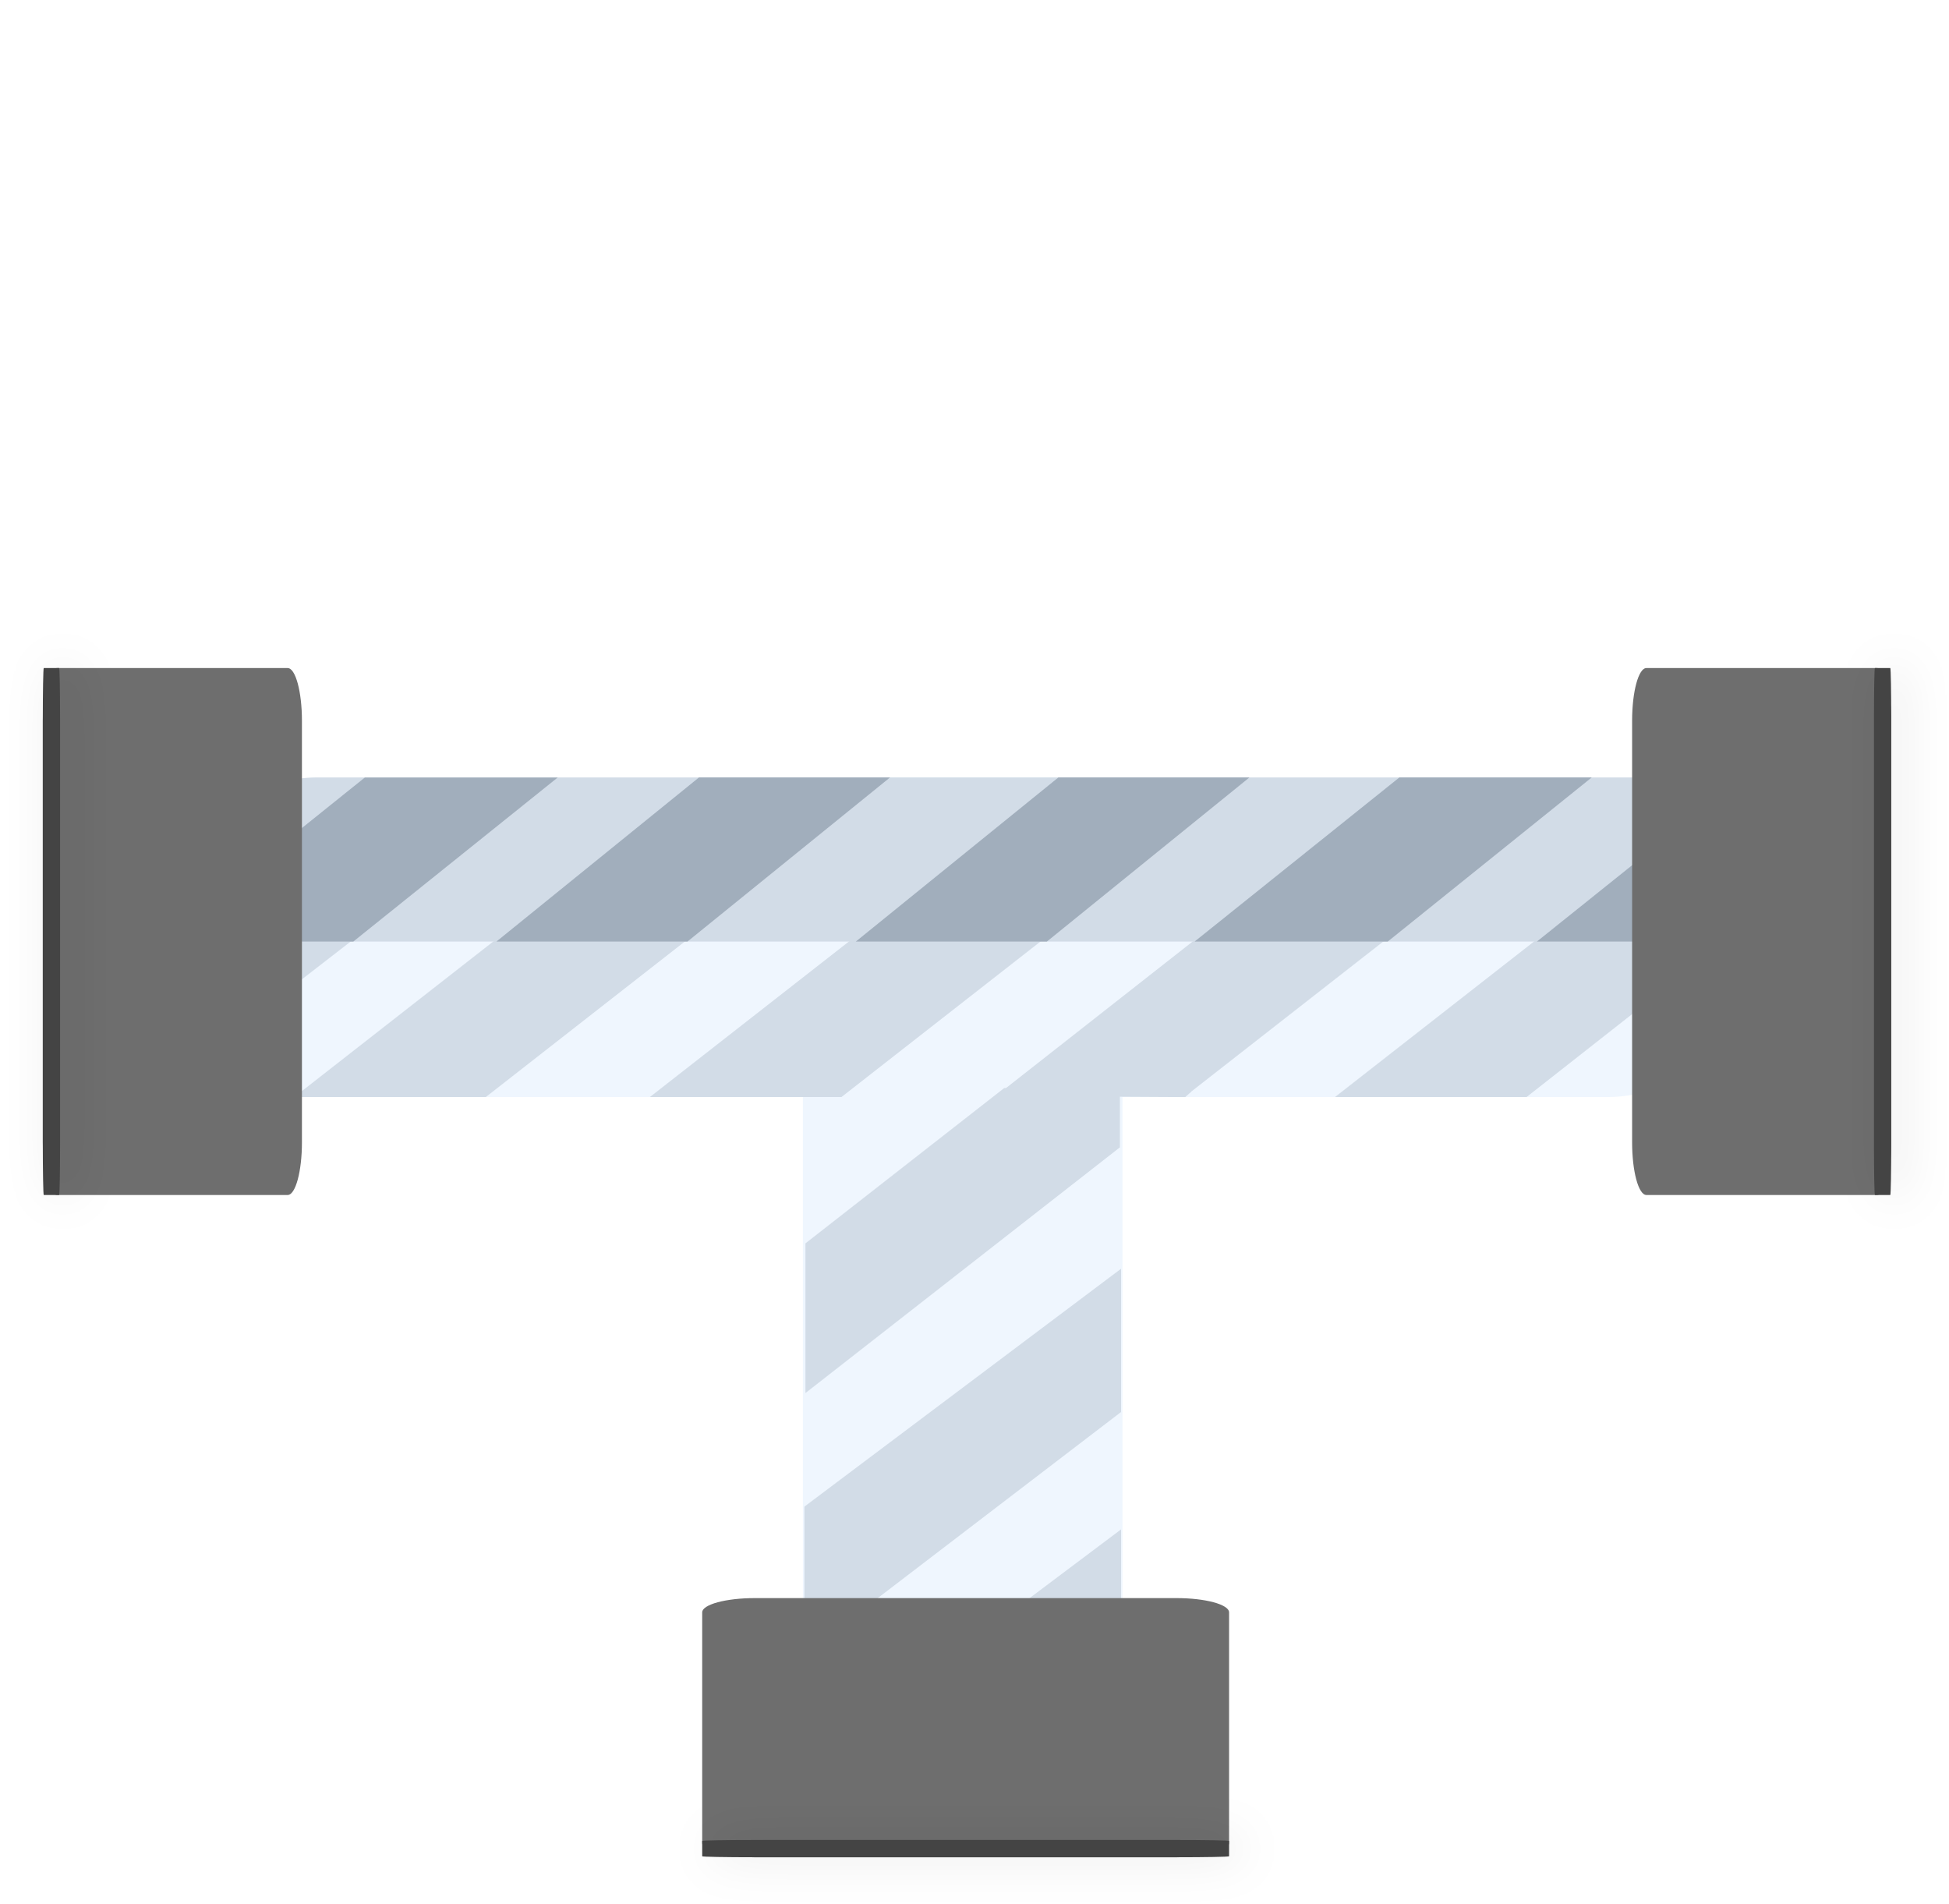
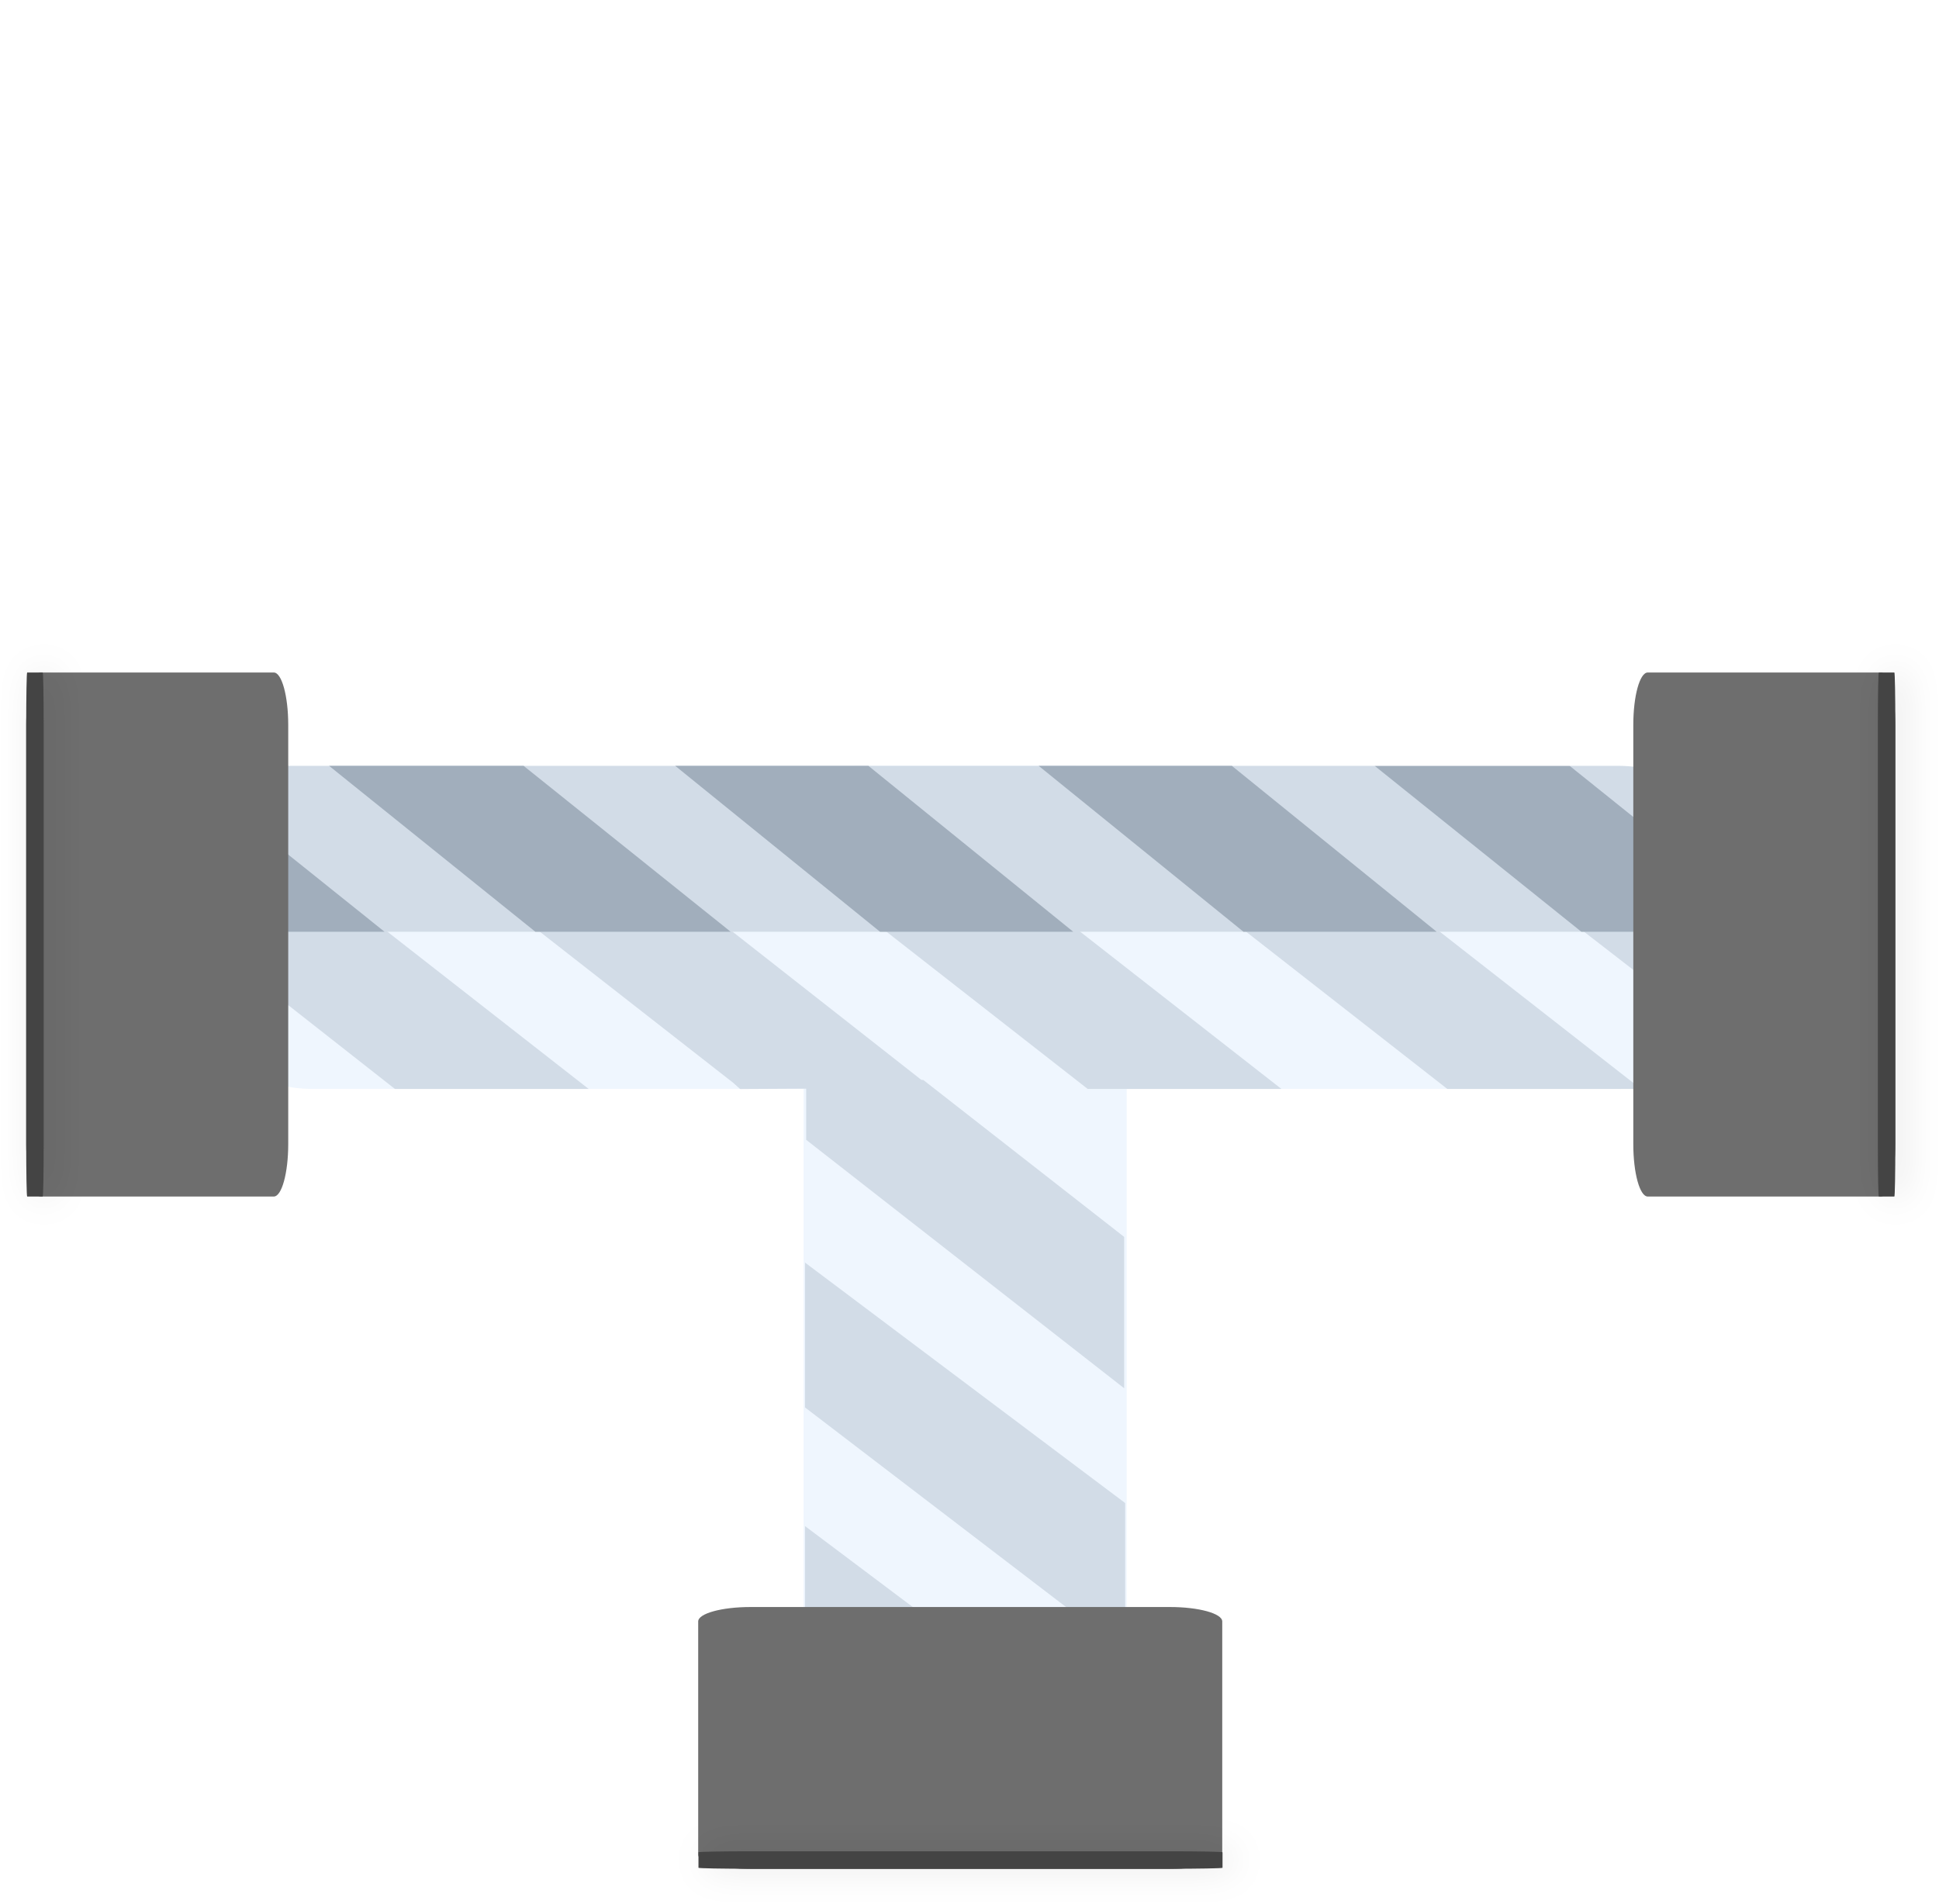
- <svg xmlns="http://www.w3.org/2000/svg" width="171" height="167" viewBox="0 0 171 167" fill="none">
-   <path d="M70.445 116.888L70.445 112.836L70.445 102.257L70.445 85.862L70.445 79.729L70.741 71.559C71.408 69.601 73.115 68.204 75.118 68.204L93.811 68.204C96.391 68.204 98.484 70.521 98.484 73.375L98.484 102.257L98.484 109.037L98.484 116.888L98.484 133.283L98.484 140.239L98.484 147.914L98.484 150.94C98.484 153.795 96.391 156.111 93.811 156.111L75.118 156.111C72.539 156.111 70.445 153.795 70.445 150.94L70.445 116.888Z" fill="#EFF6FE" />
-   <path d="M77.529 68.392L83.443 68.392L98.885 68.392L122.817 68.392L131.769 68.392L143.695 68.686C146.553 69.348 148.591 71.043 148.591 73.033L148.591 91.599C148.591 94.161 145.209 96.24 141.043 96.24L98.885 96.24L88.987 96.24L77.529 96.24L53.596 96.24L43.443 96.24L32.241 96.24L27.822 96.24C23.656 96.24 20.274 94.161 20.274 91.599L20.274 73.033C20.274 70.471 23.656 68.392 27.822 68.392L77.529 68.392Z" fill="#EFF6FE" />
-   <path d="M77.562 68.203L85.857 68.203L98.93 68.203L122.875 68.203L127.068 68.203L143.783 68.203C146.643 68.888 148.664 70.945 148.664 73.002L148.664 82.602L20.276 82.602L20.276 73.002C20.276 70.353 23.659 68.203 27.828 68.203L77.562 68.203Z" fill="#D2DCE7" />
-   <path d="M92.664 68.391L109.472 68.391L73.829 96.24L57.02 96.24L92.664 68.391Z" fill="#D2DCE7" />
-   <path d="M61.461 68.391L78.269 68.391L42.625 96.24L25.817 96.24L61.461 68.391Z" fill="#D2DCE7" />
-   <path d="M122.74 68.391L137.085 68.391C137.818 68.391 138.523 68.497 139.172 68.685L103.905 96.24L88.223 95.484L122.74 68.391Z" fill="#D2DCE7" />
-   <path d="M88.102 95.456L102.447 95.456C103.179 95.456 103.884 95.561 104.534 95.75L103.991 96.243L103.616 96.243L98.258 96.213L98.258 100.653L70.668 122.209L70.668 109.077L88.102 95.456Z" fill="#D2DCE7" />
-   <path d="M152.774 68.391L159.926 69.719C160.658 69.719 164.157 71.803 164.806 71.992L133.938 96.24L117.13 96.24L152.774 68.391Z" fill="#D2DCE7" />
-   <mask id="mask0" mask-type="alpha" maskUnits="userSpaceOnUse" x="70" y="26" width="29" height="131">
-     <path d="M70.579 98.25L70.579 92.281L70.579 76.695L70.579 52.539L70.579 43.503L70.872 31.466C71.533 28.581 73.224 26.524 75.209 26.524L93.729 26.524C96.285 26.524 98.359 29.937 98.359 34.142L98.359 76.695L98.359 86.684L98.359 98.25L98.359 122.406L98.359 132.654L98.359 143.961L98.359 148.421C98.359 152.626 96.285 156.039 93.729 156.039L75.209 156.039C72.653 156.039 70.579 152.626 70.579 148.421L70.579 98.25Z" fill="#EFF6FE" />
+ <svg xmlns="http://www.w3.org/2000/svg" width="222" height="218" viewBox="0 0 222 218" fill="none">
+   <path d="M129 151.929L129 146.583L129 132.623L129 110.988L129 102.895L128.609 92.114C127.73 89.53 125.477 87.688 122.833 87.688L98.167 87.688C94.763 87.688 92 90.745 92 94.511L92 132.623L92 141.57L92 151.929L92 173.564L92 182.743L92 192.87L92 196.864C92 200.631 94.763 203.688 98.167 203.688L122.833 203.688C126.237 203.688 129 200.631 129 196.864L129 151.929Z" fill="#EFF6FE" />
+   <path d="M119.652 87.935L111.848 87.935L91.471 87.935L59.891 87.935L48.078 87.935L32.341 88.323C28.57 89.197 25.881 91.435 25.881 94.06L25.88 118.559C25.88 121.94 30.343 124.684 35.841 124.684L91.471 124.684L104.531 124.684L119.652 124.684L151.232 124.684L164.631 124.684L179.413 124.684L185.243 124.684C190.741 124.684 195.203 121.94 195.203 118.559L195.203 94.06C195.203 90.679 190.741 87.935 185.243 87.935L119.652 87.935Z" fill="#EFF6FE" />
+   <path d="M119.61 87.686L108.665 87.686L91.414 87.686L59.816 87.686L54.284 87.686L32.226 87.686C28.453 88.589 25.787 91.304 25.787 94.019L25.787 106.686L195.203 106.686L195.203 94.019C195.203 90.523 190.739 87.686 185.237 87.686L119.61 87.686Z" fill="#D2DCE7" />
+   <path d="M99.681 87.935L77.502 87.935L124.536 124.684L146.715 124.684L99.681 87.935Z" fill="#D2DCE7" />
+   <path d="M140.854 87.935L118.675 87.935L165.709 124.684L187.889 124.684L140.854 87.935Z" fill="#D2DCE7" />
+   <path d="M59.993 87.935L41.065 87.935C40.098 87.935 39.168 88.074 38.311 88.323L84.849 124.684L105.542 123.686L59.993 87.935Z" fill="#D2DCE7" />
+   <path d="M105.702 123.648L86.773 123.648C85.807 123.648 84.876 123.787 84.019 124.036L84.735 124.687L85.231 124.687L92.301 124.648L92.301 130.507L128.707 158.951L128.707 141.622L105.702 123.648Z" fill="#D2DCE7" />
+   <path d="M20.364 87.935L10.926 89.686C9.959 89.686 5.343 92.437 4.486 92.686L45.219 124.684L67.398 124.684L20.364 87.935Z" fill="#D2DCE7" />
+   <mask id="mask0" mask-type="alpha" maskUnits="userSpaceOnUse" x="92" y="32" width="37" height="172">
+     <path d="M128.824 127.335L128.824 119.458L128.824 98.891L128.824 67.016L128.824 55.093L128.437 39.209C127.566 35.402 125.334 32.688 122.715 32.688L98.276 32.688C94.904 32.688 92.167 37.191 92.167 42.741L92.166 98.891L92.166 112.073L92.166 127.335L92.166 159.21L92.166 172.734L92.166 187.654L92.166 193.539C92.166 199.088 94.904 203.592 98.276 203.592L122.715 203.592C126.087 203.592 128.824 199.088 128.824 193.539L128.824 127.335Z" fill="#EFF6FE" />
  </mask>
  <g mask="url(#mask0)">
-     <path d="M98.737 111.02L99.455 117.078C100.193 117.087 102.621 119.917 103.272 120.114L72.974 143.284L69.076 143.237L56.052 143.08L98.737 111.02Z" fill="#D2DCE7" />
-     <path d="M69.076 146.258L72.974 143.284L69.076 143.237L69.076 146.258Z" fill="#D2DCE7" />
-     <path d="M98.737 133.885L99.455 139.944C100.193 139.952 102.621 142.782 103.272 142.979L72.974 166.149L69.076 166.102L56.052 165.946L98.737 133.885Z" fill="#D2DCE7" />
-     <path d="M69.076 169.124L72.974 166.149L69.076 166.102L69.076 169.124Z" fill="#D2DCE7" />
+     <path d="M91.668 144.188L90.72 152.182C89.746 152.194 86.543 155.928 85.683 156.188L125.664 186.762L130.806 186.7L147.993 186.494L91.668 144.188Z" fill="#D2DCE7" />
+     <path d="M130.806 190.688L125.664 186.762L130.806 186.7L130.806 190.688Z" fill="#D2DCE7" />
+     <path d="M91.668 174.358L90.72 182.352C89.746 182.364 86.543 186.098 85.683 186.358L125.664 216.932L130.806 216.87L147.993 216.664L91.668 174.358Z" fill="#D2DCE7" />
+     <path d="M130.806 220.857L125.664 216.932L130.806 216.87L130.806 220.857Z" fill="#D2DCE7" />
  </g>
-   <path d="M92.859 68.203L109.622 68.203L91.848 82.602L75.085 82.602L92.859 68.203Z" fill="#A1AEBC" />
-   <path d="M61.326 68.203L78.089 68.203L60.315 82.602L43.552 82.602L61.326 68.203Z" fill="#A1AEBC" />
-   <mask id="mask1" mask-type="alpha" maskUnits="userSpaceOnUse" x="20" y="68" width="131" height="29">
-     <path d="M78.219 68.392L84.188 68.392L99.774 68.392L123.93 68.392L127.653 71.931L145.003 68.686C147.888 69.348 149.945 71.043 149.945 73.033L149.945 91.599C149.945 94.161 146.532 96.24 142.326 96.24L99.774 96.24L89.784 96.24L78.219 96.24L54.063 96.24L43.814 96.24L32.507 96.24L28.048 96.24C23.842 96.24 20.429 94.161 20.429 91.599L20.429 73.033C20.429 70.471 23.842 68.392 28.048 68.392L78.219 68.392Z" fill="#EFF6FE" />
-     <path d="M78.251 68.203L86.623 68.203L99.819 68.203L123.988 68.203L128.219 68.203L145.073 68.507C147.959 69.192 150.017 70.945 150.017 73.002L150.017 82.602L20.43 82.602L20.43 73.002C20.43 70.353 23.845 68.203 28.052 68.203L78.251 68.203Z" fill="#D2DCE7" />
+   <path d="M99.425 87.686L77.305 87.686L100.759 106.686L122.879 106.686L99.425 87.686Z" fill="#A1AEBC" />
+   <path d="M141.036 87.686L118.916 87.686L142.37 106.686L164.49 106.686L141.036 87.686Z" fill="#A1AEBC" />
+   <mask id="mask1" mask-type="alpha" maskUnits="userSpaceOnUse" x="24" y="87" width="171" height="38">
+     <path d="M118.743 87.935L110.866 87.935L90.299 87.935L58.423 87.935L53.511 92.606L30.616 88.323C26.809 89.197 24.095 91.435 24.095 94.06L24.095 118.559C24.095 121.94 28.599 124.684 34.148 124.684L90.299 124.684L103.481 124.684L118.743 124.684L150.618 124.684L164.142 124.684L179.062 124.684L184.947 124.684C190.496 124.684 195 121.94 195 118.559L195 94.06C195 90.679 190.496 87.935 184.947 87.935L118.743 87.935Z" fill="#EFF6FE" />
+     <path d="M118.7 87.686L107.653 87.686L90.241 87.686L58.347 87.686L52.764 87.686L30.525 88.087C26.716 88.99 24 91.304 24 94.019L24 106.686L195 106.686L195 94.019C195 90.523 190.494 87.686 184.941 87.686L118.7 87.686Z" fill="#D2DCE7" />
  </mask>
  <g mask="url(#mask1)">
-     <path d="M32.157 68.391L49.122 68.391L13.146 96.24L-3.819 96.24L32.157 68.391Z" fill="#D2DCE7" />
-     <path d="M32.017 68.203L48.937 68.203L30.996 82.602L14.077 82.602L32.017 68.203Z" fill="#A1AEBC" />
+     <path d="M179.526 87.935L157.14 87.935L204.613 124.684L227 124.684L179.526 87.935Z" fill="#D2DCE7" />
+     <path d="M179.709 87.686L157.383 87.686L181.056 106.686L203.383 106.686L179.709 87.686Z" fill="#A1AEBC" />
  </g>
-   <path d="M104.808 82.602L122.777 68.203L137.24 68.203C137.979 68.203 138.903 68.203 139.654 68.203L121.755 82.602L104.808 82.602Z" fill="#A1AEBC" />
-   <path d="M134.839 82.602L152.808 68.203L162.177 69.719C162.916 69.719 155.354 78.508 163.303 75.781L151.786 82.602L134.839 82.602Z" fill="#A1AEBC" />
-   <path d="M165.932 63.23L165.932 100.211C165.932 102.763 165.37 104.834 164.678 104.834L144.451 104.834C143.759 104.834 143.197 102.763 143.197 100.211L143.197 63.23C143.197 60.678 143.759 58.607 144.451 58.607L164.678 58.607C165.37 58.607 165.932 60.678 165.932 63.23V63.23Z" fill="#6E6E6E" />
+   <path d="M83.658 106.686L59.946 87.686L40.861 87.686C39.886 87.686 38.667 87.686 37.676 87.686L61.295 106.686L83.658 106.686Z" fill="#A1AEBC" />
+   <path d="M44.029 106.686L20.317 87.686L7.954 89.686C6.98 89.686 16.958 101.284 6.468 97.686L21.666 106.686L44.029 106.686Z" fill="#A1AEBC" />
+   <path d="M85.938 214L133.937 214C137.249 214 139.938 213.259 139.938 212.346L139.938 185.654C139.938 184.741 137.25 184 133.938 184L85.938 184C82.626 184 79.938 184.741 79.938 185.654L79.938 212.346C79.938 213.259 82.626 214 85.938 214Z" fill="#6E6E6E" />
+   <path d="M3 83L3 131C3 134.312 3.741 137 4.654 137L31.346 137C32.259 137 33 134.312 33 131L33 83C33 79.688 32.259 77 31.346 77L4.654 77C3.741 77 3 79.688 3 83Z" fill="#6E6E6E" />
  <g filter="url(#filter0_d)">
-     <path d="M165.932 63.23L165.932 100.211C165.932 102.763 165.895 104.834 165.849 104.834L164.5 104.834C164.454 104.834 164.416 102.763 164.416 100.211L164.416 63.23C164.416 60.678 164.454 58.607 164.5 58.607L165.849 58.607C165.895 58.607 165.932 60.678 165.932 63.23V63.23Z" fill="#444444" />
+     <path d="M3 83L3 131C3 134.312 3.049 137 3.11 137L4.89 137C4.951 137 5 134.312 5 131L5 83C5 79.688 4.951 77 4.89 77L3.11 77C3.049 77 3 79.688 3 83Z" fill="#444444" />
  </g>
-   <path d="M103.213 162.932L66.232 162.932C63.68 162.932 61.609 162.37 61.609 161.678L61.609 141.451C61.609 140.759 63.68 140.197 66.232 140.197L103.213 140.197C105.765 140.197 107.836 140.759 107.836 141.451L107.836 161.678C107.836 162.37 105.765 162.932 103.213 162.932V162.932Z" fill="#6E6E6E" />
+   <path d="M217 83L217 131C217 134.312 216.259 137 215.346 137L188.654 137C187.741 137 187 134.312 187 131L187 83C187 79.688 187.741 77 188.654 77L215.346 77C216.259 77 217 79.688 217 83Z" fill="#6E6E6E" />
  <g filter="url(#filter1_d)">
-     <path d="M103.213 162.932L66.232 162.932C63.68 162.932 61.609 162.894 61.609 162.848L61.609 161.5C61.609 161.453 63.68 161.416 66.232 161.416L103.213 161.416C105.765 161.416 107.836 161.453 107.836 161.5L107.836 162.848C107.836 162.894 105.765 162.932 103.213 162.932V162.932Z" fill="#444444" />
+     <path d="M85.969 213.969L133.969 213.969C137.281 213.969 139.969 213.919 139.969 213.858L139.969 212.079C139.969 212.018 137.281 211.969 133.969 211.969L85.969 211.969C82.657 211.969 79.969 212.018 79.969 212.079L79.969 213.858C79.969 213.919 82.657 213.969 85.969 213.969Z" fill="#444444" />
  </g>
-   <path d="M3.757 63.23L3.757 100.211C3.757 102.763 4.319 104.834 5.011 104.834L25.238 104.834C25.93 104.834 26.491 102.763 26.491 100.211L26.491 63.23C26.491 60.678 25.93 58.607 25.238 58.607L5.011 58.607C4.319 58.607 3.757 60.678 3.757 63.23Z" fill="#6E6E6E" />
  <g filter="url(#filter2_d)">
-     <path d="M3.755 63.23L3.755 100.211C3.755 102.763 3.793 104.834 3.839 104.834L5.187 104.834C5.234 104.834 5.271 102.763 5.271 100.211L5.271 63.23C5.271 60.678 5.234 58.607 5.187 58.607L3.839 58.607C3.793 58.607 3.755 60.678 3.755 63.23V63.23Z" fill="#444444" />
+     <path d="M217 83L217 131C217 134.312 216.951 137 216.89 137L215.11 137C215.049 137 215 134.312 215 131L215 83C215 79.688 215.049 77 215.11 77L216.89 77C216.951 77 217 79.688 217 83Z" fill="#444444" />
  </g>
  <defs>
-     <filter id="filter0_d" x="161.417" y="54.607" width="9.516" height="54.227" filterUnits="userSpaceOnUse" color-interpolation-filters="sRGB">
+     <filter id="filter0_d" x="0" y="73" width="10" height="68" filterUnits="userSpaceOnUse" color-interpolation-filters="sRGB">
      <feFlood flood-opacity="0" result="BackgroundImageFix" />
      <feColorMatrix in="SourceAlpha" type="matrix" values="0 0 0 0 0 0 0 0 0 0 0 0 0 0 0 0 0 0 127 0" />
      <feOffset dx="1" />
      <feGaussianBlur stdDeviation="2" />
      <feColorMatrix type="matrix" values="0 0 0 0 0 0 0 0 0 0 0 0 0 0 0 0 0 0 0.1 0" />
      <feBlend mode="normal" in2="BackgroundImageFix" result="effect1_dropShadow" />
      <feBlend mode="normal" in="SourceGraphic" in2="effect1_dropShadow" result="shape" />
    </filter>
-     <filter id="filter1_d" x="58.609" y="157.416" width="54.227" height="9.516" filterUnits="userSpaceOnUse" color-interpolation-filters="sRGB">
+     <filter id="filter1_d" x="76.969" y="207.969" width="68" height="10" filterUnits="userSpaceOnUse" color-interpolation-filters="sRGB">
      <feFlood flood-opacity="0" result="BackgroundImageFix" />
      <feColorMatrix in="SourceAlpha" type="matrix" values="0 0 0 0 0 0 0 0 0 0 0 0 0 0 0 0 0 0 127 0" />
      <feOffset dx="1" />
      <feGaussianBlur stdDeviation="2" />
      <feColorMatrix type="matrix" values="0 0 0 0 0 0 0 0 0 0 0 0 0 0 0 0 0 0 0.1 0" />
      <feBlend mode="normal" in2="BackgroundImageFix" result="effect1_dropShadow" />
      <feBlend mode="normal" in="SourceGraphic" in2="effect1_dropShadow" result="shape" />
    </filter>
-     <filter id="filter2_d" x="0.755" y="54.607" width="9.516" height="54.227" filterUnits="userSpaceOnUse" color-interpolation-filters="sRGB">
+     <filter id="filter2_d" x="212" y="73" width="10" height="68" filterUnits="userSpaceOnUse" color-interpolation-filters="sRGB">
      <feFlood flood-opacity="0" result="BackgroundImageFix" />
      <feColorMatrix in="SourceAlpha" type="matrix" values="0 0 0 0 0 0 0 0 0 0 0 0 0 0 0 0 0 0 127 0" />
      <feOffset dx="1" />
      <feGaussianBlur stdDeviation="2" />
      <feColorMatrix type="matrix" values="0 0 0 0 0 0 0 0 0 0 0 0 0 0 0 0 0 0 0.1 0" />
      <feBlend mode="normal" in2="BackgroundImageFix" result="effect1_dropShadow" />
      <feBlend mode="normal" in="SourceGraphic" in2="effect1_dropShadow" result="shape" />
    </filter>
  </defs>
</svg>
